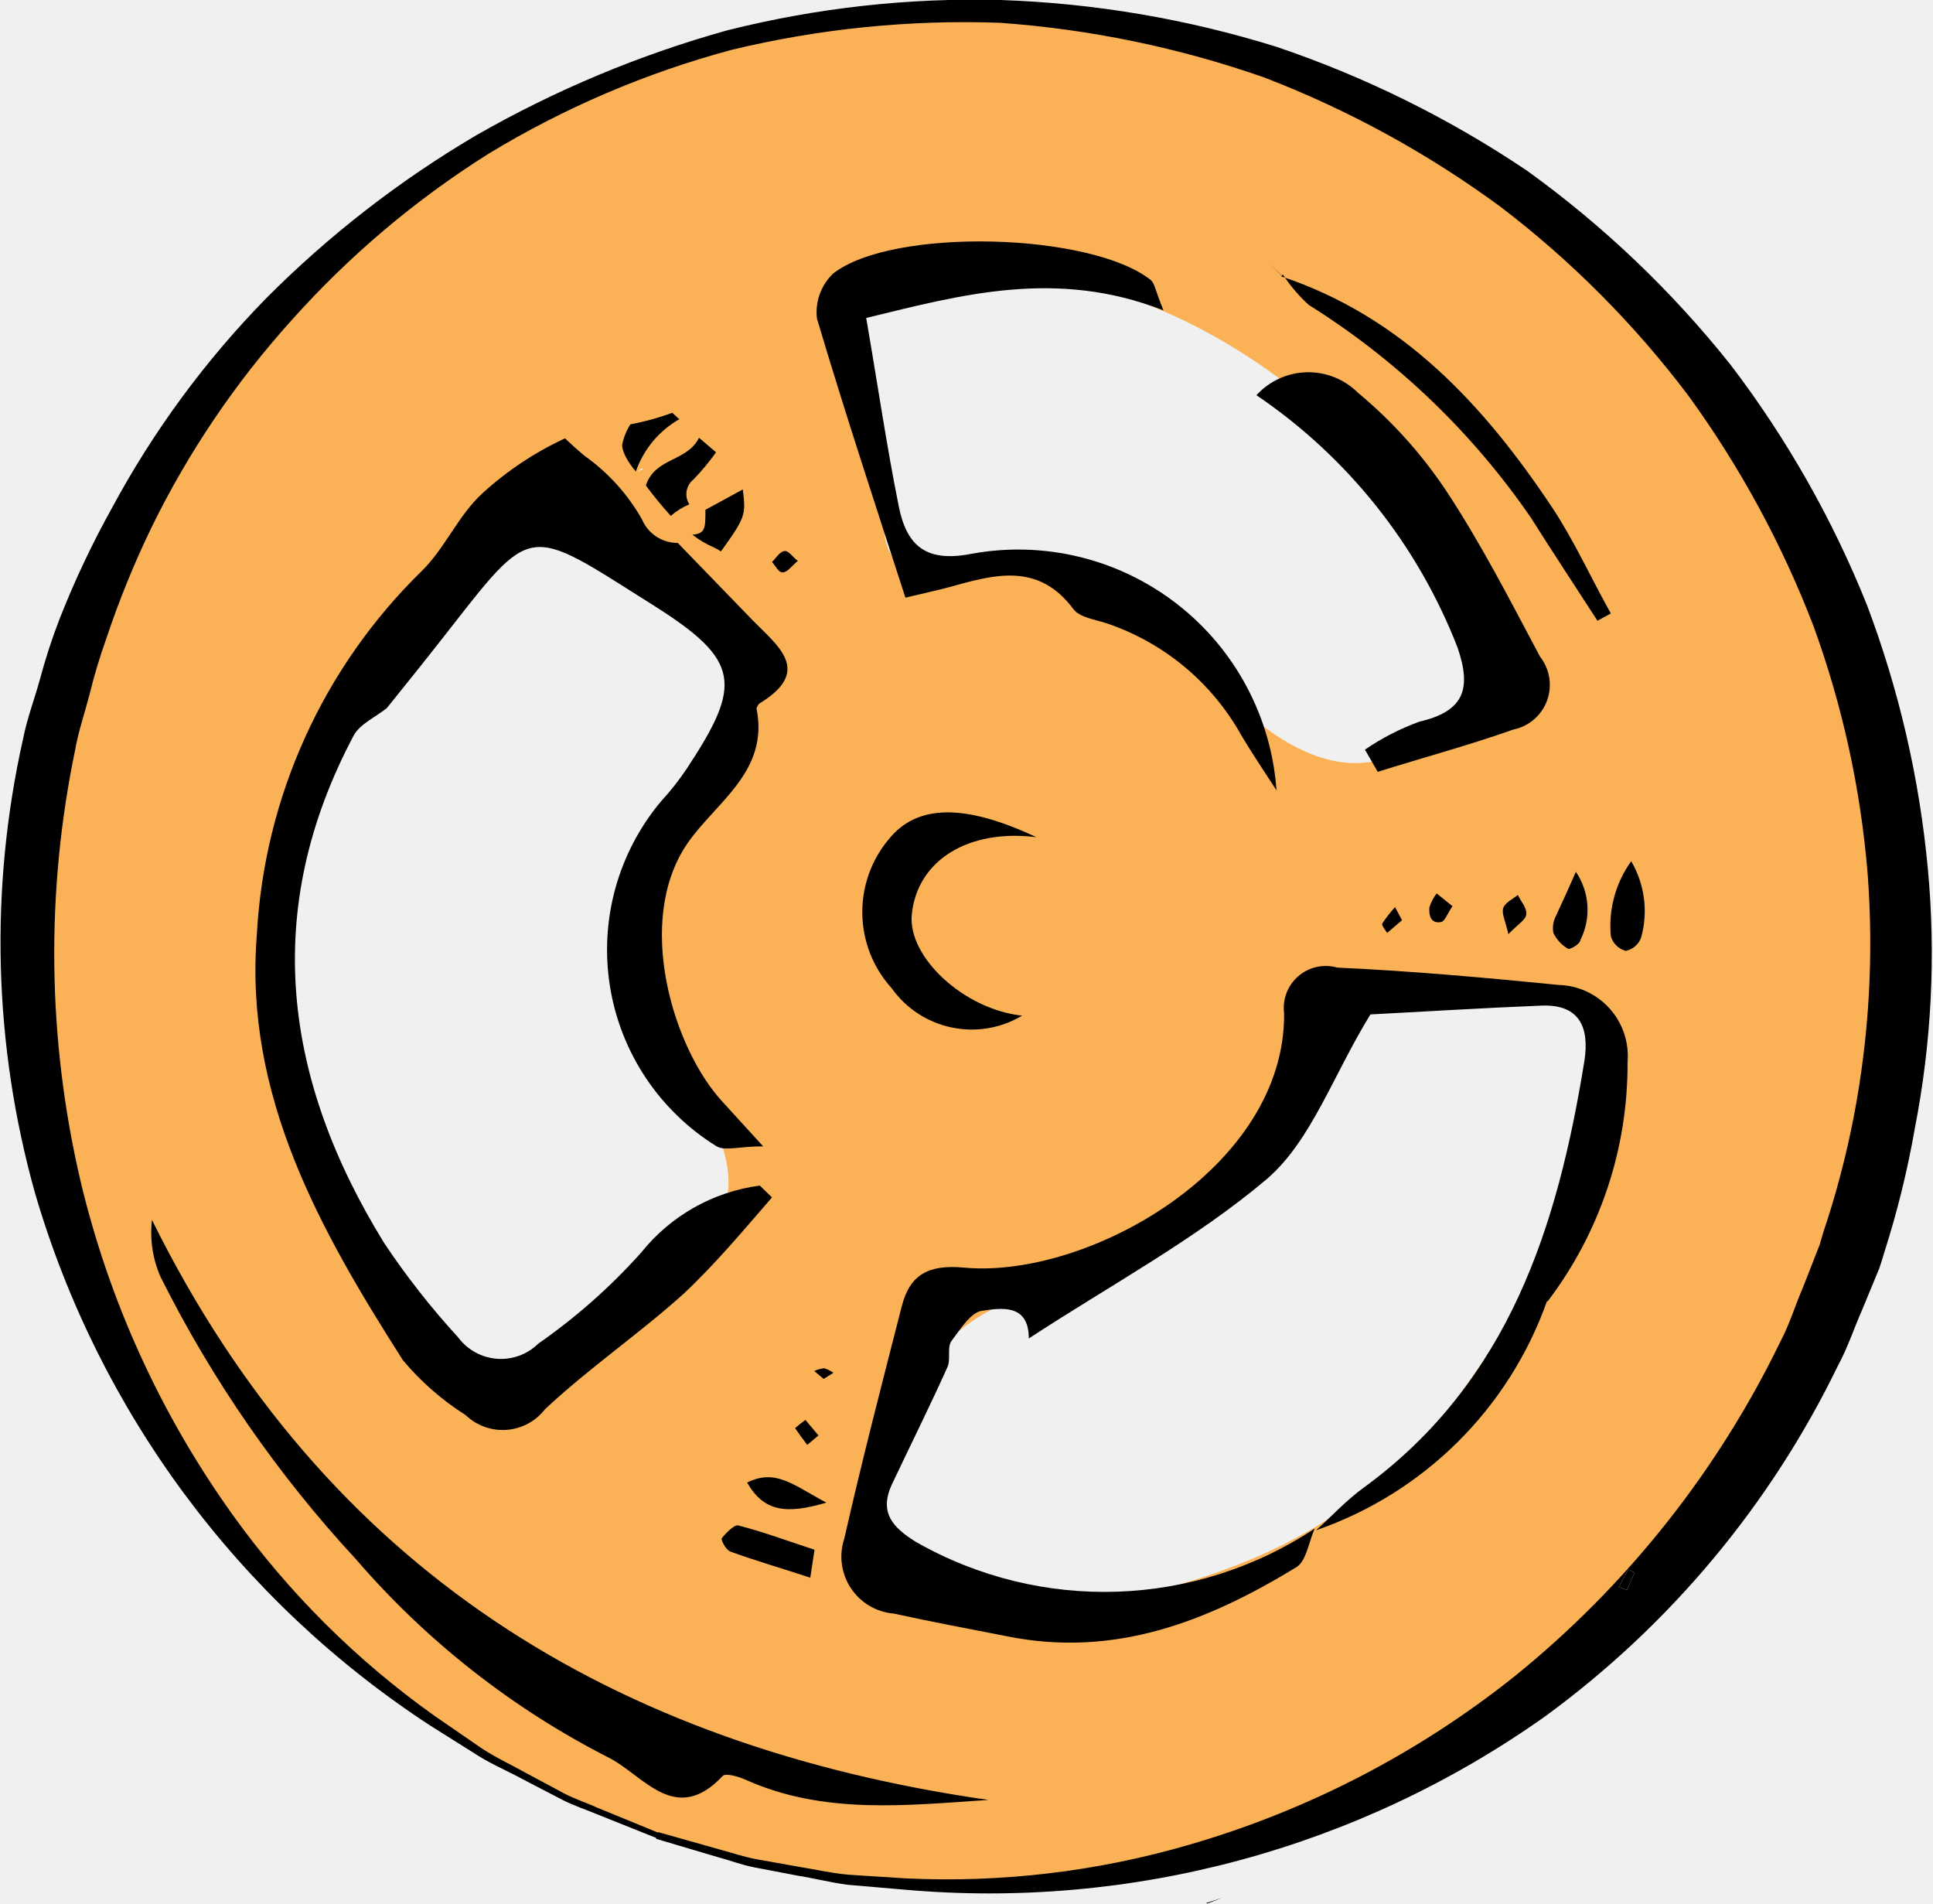
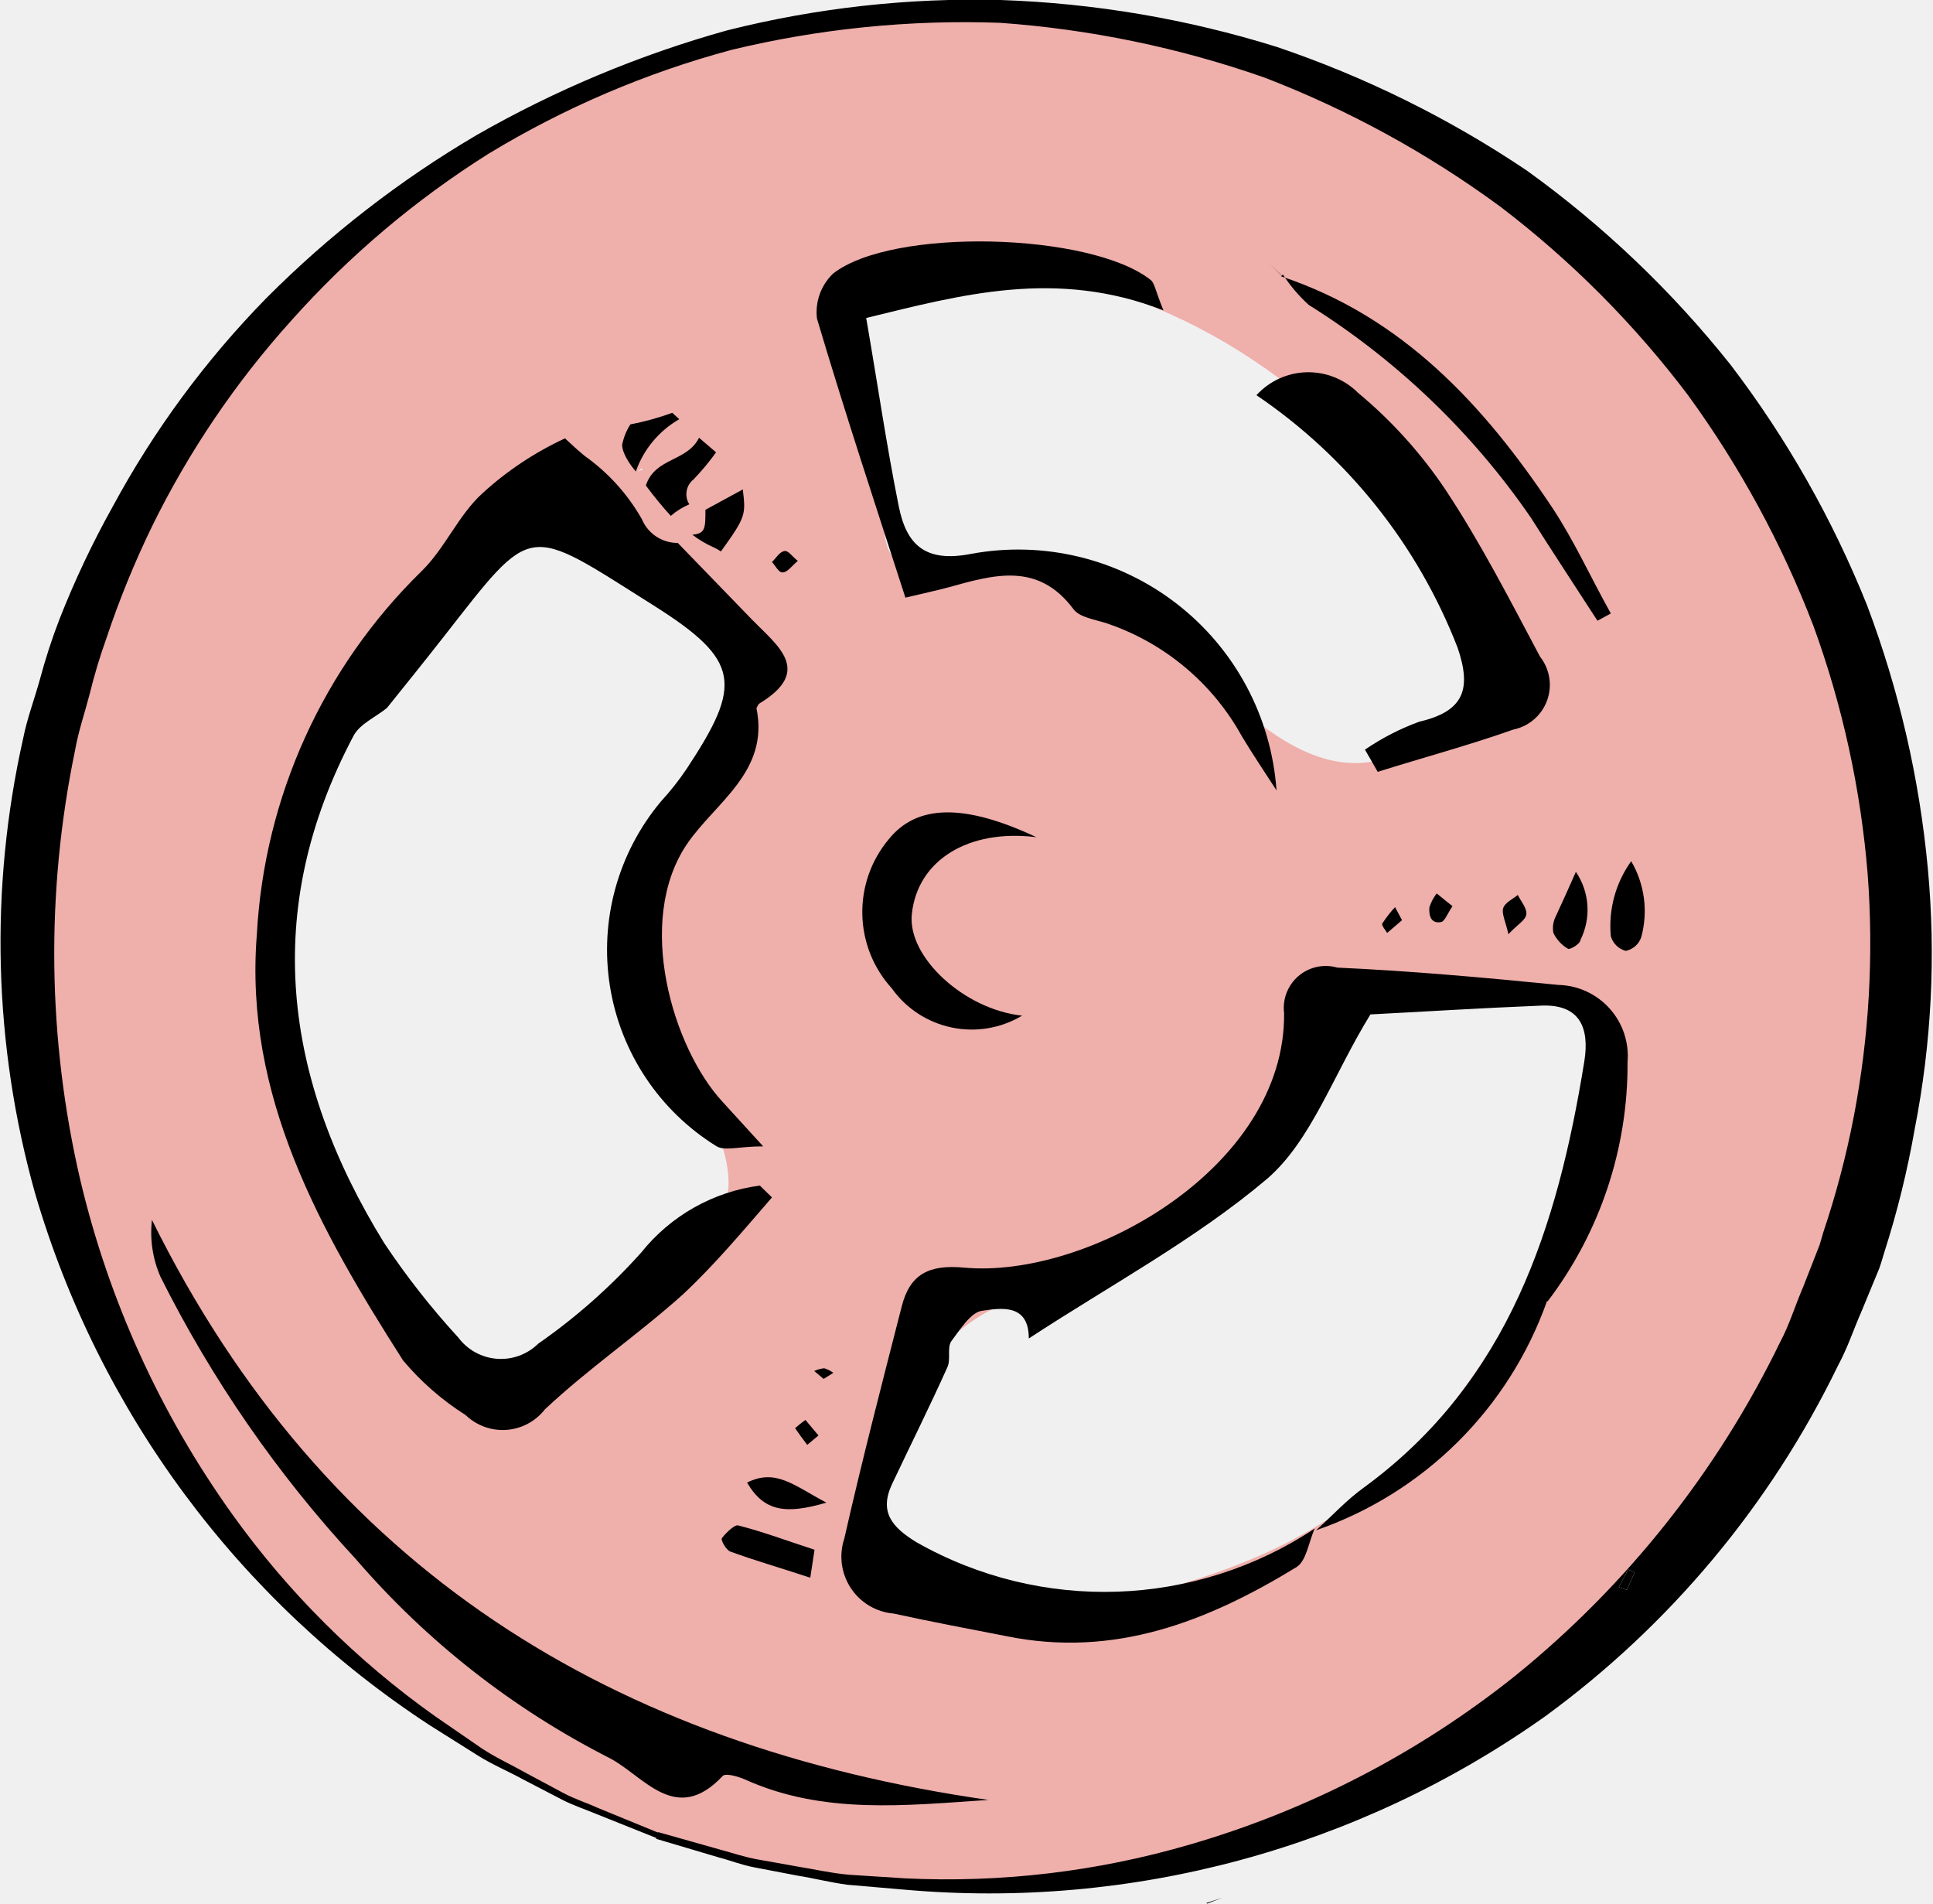
<svg xmlns="http://www.w3.org/2000/svg" viewBox="0 0 63.6 62.62">
  <defs>
-     <style>.press-wheel-2-a{fill:#fbb256;}.press-wheel-2-b{fill:none;}.press-wheel-2-c{fill:#fff;}</style>
+     <style>.press-wheel-2-a{fill:#efafab;}.press-wheel-2-b{fill:none;}.press-wheel-2-c{fill:#fff;}</style>
  </defs>
  <path class="press-wheel-2-a" d="M41.8,2A30.85,30.85,0,1,0,60.88,41.29,30.86,30.86,0,0,0,41.8,2ZM24,23.09c-.5,4-5,6.47-2.22,10.9.8,1.29,3.08,4.44,1.82,6.13A6.17,6.17,0,0,1,21,41.72a1.55,1.55,0,0,1-.06.2,6.45,6.45,0,0,1-2.55,3,1.58,1.58,0,0,1-1.62-.07,1.64,1.64,0,0,1-1.56-.34c-4.14-3.44-7.11-10.43-5.76-15.82C10.58,24.17,13,18.4,17.7,16.52a1.28,1.28,0,0,1,1,0,1.47,1.47,0,0,1,1.67.26C22.39,18.6,24.34,20.12,24,23.09ZM28.2,11.32a1.71,1.71,0,0,1,1.29-1.91A1.55,1.55,0,0,1,30.44,9c5.71-.62,11,2.14,14.79,6.3,2.32,2.53,5.23,6.71,1.31,9.2s-7.34-3.43-10-5.16c-1.51-1-3.15-.6-4.69-1A1.38,1.38,0,0,1,30.6,19a1.54,1.54,0,0,1-1.1-2.57,4.75,4.75,0,0,1-.19-.86,2.17,2.17,0,0,1-.18-.35,16.09,16.09,0,0,0-1-2.3A1.39,1.39,0,0,1,28.2,11.32ZM52.74,34.89c-1.08,5-3.24,10.11-7.1,13.6-2.88,2.59-6.07,3.52-9.58,4.36a3.39,3.39,0,0,1-3.36.61,1.43,1.43,0,0,1-1-1.15l-.22,0a3.64,3.64,0,0,1-2.29-1c-1.42-1.12.08-3.87.54-5a6.14,6.14,0,0,1,4.85-3.86c4.15-.92,7.2-4.15,9.15-7.84a1.52,1.52,0,0,1,1.42-2,21.9,21.9,0,0,1,6.57.39A1.55,1.55,0,0,1,52.74,34.89Z" />
  <path d="M21.59,60.46l-2-.8c-.33-.14-.71-.26-1.1-.46l-1.27-.66c-.45-.25-1-.48-1.48-.78l-1.59-1a31.44,31.44,0,0,1-13-17.52A30.56,30.56,0,0,1,.76,24.3c.13-.66.37-1.29.55-1.94a19.56,19.56,0,0,1,.65-2A30.34,30.34,0,0,1,3.7,16.68,30.53,30.53,0,0,1,8.76,9.81a34.3,34.3,0,0,1,6.91-5.36A36.16,36.16,0,0,1,23.92,1a33.35,33.35,0,0,1,9-1A34.43,34.43,0,0,1,42,1.54a34.57,34.57,0,0,1,8.25,4.08A33.83,33.83,0,0,1,56.94,12a33.7,33.7,0,0,1,4.49,7.91,33.24,33.24,0,0,1,2,8.66A30,30,0,0,1,63,37.13a30.61,30.61,0,0,1-1,4.06c-.06.19-.08.28-.17.54l-.19.46-.38.92c-.27.61-.46,1.21-.79,1.82a31.1,31.1,0,0,1-9.63,11.53,31.62,31.62,0,0,1-21.1,5.7L27.88,62c-.59-.08-1.13-.22-1.64-.3l-1.41-.27c-.43-.08-.8-.23-1.15-.32l-2.09-.62Zm.07-.19,2.09.59c.34.09.71.22,1.14.3l1.4.25c.51.08,1,.2,1.63.26l1.87.12a28.47,28.47,0,0,0,9.35-1.11,31,31,0,0,0,10.71-5.55,32.25,32.25,0,0,0,8.73-11c.29-.54.49-1.2.75-1.8l.36-.92.18-.46.12-.41a29.52,29.52,0,0,0,1-3.79,30.21,30.21,0,0,0,.46-8,31.23,31.23,0,0,0-1.78-8.15A33,33,0,0,0,55.54,13a32.19,32.19,0,0,0-6.16-6.19A33.27,33.27,0,0,0,41.6,2.55,33.53,33.53,0,0,0,32.9.75a32.67,32.67,0,0,0-8.83.89,30.77,30.77,0,0,0-8,3.42,30.35,30.35,0,0,0-6.49,5.49A29.56,29.56,0,0,0,5,17.32,30.52,30.52,0,0,0,3.5,21a18.31,18.31,0,0,0-.55,1.83c-.16.62-.37,1.22-.48,1.85a32.88,32.88,0,0,0,.17,14.13,31.24,31.24,0,0,0,5,11,28.43,28.43,0,0,0,6.68,6.65l1.54,1.06c.49.32,1,.55,1.44.8l1.25.67c.38.2.77.32,1.09.47l2,.82Z" />
  <path class="press-wheel-2-b" d="M24,17.8a2,2,0,0,0,.47-1.7c-.41.37-1.08.48-1.52.82.28-1.32,1.28-2.32-1.39-3.16" />
  <path class="press-wheel-2-b" d="M26.66,51.9l.13-.92c-.89-.29-1.69-.59-2.51-.8-.14,0-.41.23-.54.42s.14.39.28.44C24.82,51.32,25.62,51.56,26.66,51.9Z" />
  <path class="press-wheel-2-b" d="M53.67,28.33A3.65,3.65,0,0,0,53,30.8a.7.7,0,0,0,.49.47.68.68,0,0,0,.51-.45A3.24,3.24,0,0,0,53.67,28.33Z" />
  <path class="press-wheel-2-b" d="M51.85,28.68c-.23.53-.44,1-.63,1.46a.85.85,0,0,0-.08.55,1.23,1.23,0,0,0,.48.52c.06,0,.37-.16.41-.29A2.22,2.22,0,0,0,51.85,28.68Z" />
  <path class="press-wheel-2-b" d="M27.19,49.43c-1.08-.57-1.65-1.13-2.61-.66C25.13,49.73,25.86,49.82,27.19,49.43Z" />
  <path class="press-wheel-2-b" d="M49.63,30.73c.32-.33.58-.48.6-.65s-.18-.42-.28-.63c-.17.14-.42.25-.48.43S49.54,30.29,49.63,30.73Z" />
  <path class="press-wheel-2-b" d="M47.79,29.81l-.51-.43a1.43,1.43,0,0,0-.24.46c0,.25,0,.55.39.48C47.54,30.3,47.62,30.06,47.79,29.81Z" />
  <path class="press-wheel-2-b" d="M26.5,46.71a4.26,4.26,0,0,0-.34.27c.12.19.26.37.4.55l.37-.31Z" />
  <path class="press-wheel-2-b" d="M46.13,30.27l-.22-.42a4.14,4.14,0,0,0-.42.54c0,.05.1.2.16.31Z" />
  <path class="press-wheel-2-b" d="M26.25,18.45c-.2-.14-.35-.34-.46-.31s-.26.23-.39.36c.12.12.25.35.36.34S26,18.62,26.25,18.45Z" />
  <path class="press-wheel-2-b" d="M27.1,45.36l.33-.2a.94.94,0,0,0-.3-.15,1,1,0,0,0-.33.09Z" />
  <path class="press-wheel-2-c" d="M53.26,52.21l.31-.58.21.1-.25.57Z" />
  <path class="press-wheel-2-c" d="M6.8,13.44l0,0Z" />
  <path class="press-wheel-2-c" d="M6.82,13.46l0,0Z" />
  <path class="press-wheel-2-c" d="M2.85,19l0,0Z" />
  <path class="press-wheel-2-c" d="M21.12,15.41l-.14.1.17-.07Z" />
  <path class="press-wheel-2-c" d="M50.9,42.8l0,0Z" />
  <path class="press-wheel-2-c" d="M17.13,55.13l.09,0-.07-.06Z" />
  <path class="press-wheel-2-c" d="M21.91,57.86l-.19,0,.16.06Z" />
  <path class="press-wheel-2-c" d="M21.88,57.89l0,0Z" />
  <path class="press-wheel-2-c" d="M17.16,55.11l0,0Z" />
  <path d="M22.35,13.79l-.23-.21a8.86,8.86,0,0,1-1.38.38,2,2,0,0,0-.27.67c0,.26.22.61.45.88A3.2,3.2,0,0,1,22.35,13.79Z" />
  <path d="M23.56,14.88,23,14.4c-.4.8-1.44.64-1.75,1.57a12.73,12.73,0,0,0,.82,1,2.32,2.32,0,0,1,.61-.38.62.62,0,0,1,.14-.82A8.07,8.07,0,0,0,23.56,14.88Z" />
  <path d="M24.44,16.1l-1.23.67c0,.61,0,.78-.43.82a3.41,3.41,0,0,0,.71.42,1.63,1.63,0,0,1,.23.13C24.54,17,24.54,16.94,24.44,16.1Z" />
  <path d="M26.66,51.9c-1-.33-1.84-.57-2.63-.86-.14-.05-.32-.38-.28-.44s.39-.46.54-.42c.82.21,1.62.51,2.51.8Z" />
  <path d="M53.67,28.33A3.24,3.24,0,0,1,54,30.83a.68.68,0,0,1-.51.45A.7.7,0,0,1,53,30.8,3.65,3.65,0,0,1,53.67,28.33Z" />
  <path d="M51.85,28.68A2.22,2.22,0,0,1,52,30.92c0,.13-.35.33-.41.29a1.21,1.21,0,0,1-.48-.52.85.85,0,0,1,.08-.55C51.41,29.67,51.62,29.2,51.85,28.68Z" />
  <path d="M27.19,49.43c-1.33.39-2.05.3-2.61-.66C25.53,48.3,26.11,48.86,27.19,49.43Z" />
  <path d="M49.63,30.73c-.1-.44-.23-.68-.17-.86s.31-.29.48-.43c.1.21.3.43.28.63S49.95,30.39,49.63,30.73Z" />
  <path d="M47.79,29.81c-.17.25-.25.49-.37.52-.35.07-.41-.23-.39-.48a1.45,1.45,0,0,1,.24-.46Z" />
  <path d="M26.5,46.71l.43.51-.37.31c-.14-.18-.27-.36-.4-.55A4.26,4.26,0,0,1,26.5,46.71Z" />
  <path d="M46.13,30.27l-.49.42c-.06-.1-.19-.25-.16-.31a4.06,4.06,0,0,1,.42-.54Z" />
  <path d="M26.25,18.45c-.21.18-.34.37-.49.38s-.24-.22-.36-.34c.13-.13.24-.32.39-.36S26.06,18.31,26.25,18.45Z" />
  <path d="M27.1,45.36l-.31-.26a1,1,0,0,1,.33-.09,1,1,0,0,1,.3.15Z" />
  <path d="M6.82,13.46l0,0Z" />
  <path d="M53.26,52.21l.27.09.25-.57-.21-.1Z" />
  <path d="M39.72,62.62l.49-.19-.52.17Z" />
  <path d="M24.75,20.39,22.3,17.86a1.27,1.27,0,0,1-1.18-.78A6.46,6.46,0,0,0,19.24,15c-.23-.19-.44-.38-.65-.58a10.66,10.66,0,0,0-2.72,1.81c-.79.72-1.23,1.81-2,2.56A18.08,18.08,0,0,0,8.45,30.75c-.42,5.29,2.08,9.72,4.81,14a8.91,8.91,0,0,0,2.06,1.8,1.76,1.76,0,0,0,2.61-.19C19.38,45,21,43.9,22.47,42.58c1.07-1,2-2.12,2.93-3.19L25,39a6,6,0,0,0-3.9,2.2,19.46,19.46,0,0,1-3.39,3A1.75,1.75,0,0,1,15.08,44a25.59,25.59,0,0,1-2.44-3.11c-3.32-5.38-4.06-10.94-1-16.7.21-.38.72-.6,1.09-.9l0,0c.62-.77,1.24-1.54,1.85-2.32,3-3.83,2.69-3.72,6.93-1.05,2.87,1.81,2.91,2.6,1.09,5.36a9,9,0,0,1-.85,1.08,7.6,7.6,0,0,0,1.83,11.35c.28.16.73,0,1.53,0l-1.35-1.48c-1.61-1.75-2.88-5.91-1.16-8.46.93-1.37,2.72-2.38,2.29-4.47,0,0,.05-.13.1-.16C26.75,22.07,25.59,21.25,24.75,20.39Z" />
  <path d="M50.9,42.8a12.34,12.34,0,0,1-7.6,7.54c.54-.48,1-1,1.62-1.44,4.73-3.48,6.33-8.55,7.21-14,.17-1.09-.15-1.87-1.41-1.82-2,.08-4.06.21-5.63.29-1.23,2-1.94,4.14-3.39,5.4-2.36,2-5.21,3.53-7.85,5.26l0,0c0-1.16-.92-1-1.55-.91-.37.06-.71.62-1,1-.15.23,0,.61-.14.88-.58,1.29-1.21,2.55-1.81,3.82-.43.92,0,1.42.8,1.91a12.52,12.52,0,0,0,13.11-.45c-.2.43-.27,1.06-.6,1.27-2.93,1.79-6,3-9.56,2.27-1.23-.24-2.46-.47-3.69-.74a1.88,1.88,0,0,1-1.63-2.47c.58-2.56,1.24-5.1,1.89-7.64.27-1.06.9-1.38,2.06-1.27,4.06.37,10.57-3.28,10.52-8.37A1.38,1.38,0,0,1,44,31.83c2.43.11,4.86.33,7.28.57a2.34,2.34,0,0,1,2.27,2.54,12.87,12.87,0,0,1-2.63,7.87Z" />
  <path d="M42,26c-.38-.59-.78-1.18-1.14-1.78a8,8,0,0,0-4.46-3.72c-.37-.12-.88-.19-1.08-.46-1.17-1.57-2.63-1.13-4.11-.72-.37.1-.75.18-1.42.34-1-3.09-2-6.12-2.91-9.18A1.76,1.76,0,0,1,27.41,9c1.95-1.53,8.49-1.35,10.45.21.13.1.15.34.42,1-3.53-1.38-6.66-.51-9.78.25.38,2.2.67,4.2,1.07,6.19.25,1.25.85,1.87,2.38,1.57A8.52,8.52,0,0,1,42,26Z" />
  <path d="M32.52,59.21c-2.72.18-5.43.49-8-.67-.23-.1-.64-.22-.74-.12-1.55,1.65-2.59,0-3.73-.59a27.4,27.4,0,0,1-8.34-6.54A40,40,0,0,1,5.28,42,3.63,3.63,0,0,1,5,40.13C10.69,51.63,20.19,57.44,32.52,59.21ZM21.91,57.86l0,0-.16-.06Zm-4.78-2.73,0,0,.07.06Z" />
  <path d="M44.91,24.66a8,8,0,0,1,1.79-.92c1.45-.34,1.73-1.05,1.26-2.43A17.82,17.82,0,0,0,41.34,13a2.31,2.31,0,0,1,3.34-.08,15,15,0,0,1,2.88,3.19c1.16,1.75,2.12,3.63,3.11,5.49A1.5,1.5,0,0,1,49.79,24c-1.47.52-3,.93-4.46,1.39Z" />
  <path d="M34.1,27.54c-2.24-.28-3.92.76-4.1,2.54-.14,1.41,1.73,3.13,3.63,3.33a3.23,3.23,0,0,1-4.29-.9,3.73,3.73,0,0,1-.1-4.9C30.17,26.45,31.74,26.43,34.1,27.54Z" />
  <path d="M42.15,9.09c4,1.33,6.68,4.24,8.93,7.62C51.8,17.8,52.34,19,53,20.18l-.44.24c-.73-1.13-1.47-2.25-2.19-3.39a24.89,24.89,0,0,0-7.31-7,5.11,5.11,0,0,1-.85-1Z" />
  <path d="M12.73,23.3c0,.06,0,.12,0,.18l0-.16Z" />
  <path d="M41.34,8.24l0,0Z" />
  <path d="M42.17,9.07l-.39-.39,0,0,.39.38Z" />
  <path d="M41.78,8.68l-.43-.44,0,0,.43.44Z" />
  <path d="M33.86,44l0,0Z" />
</svg>
